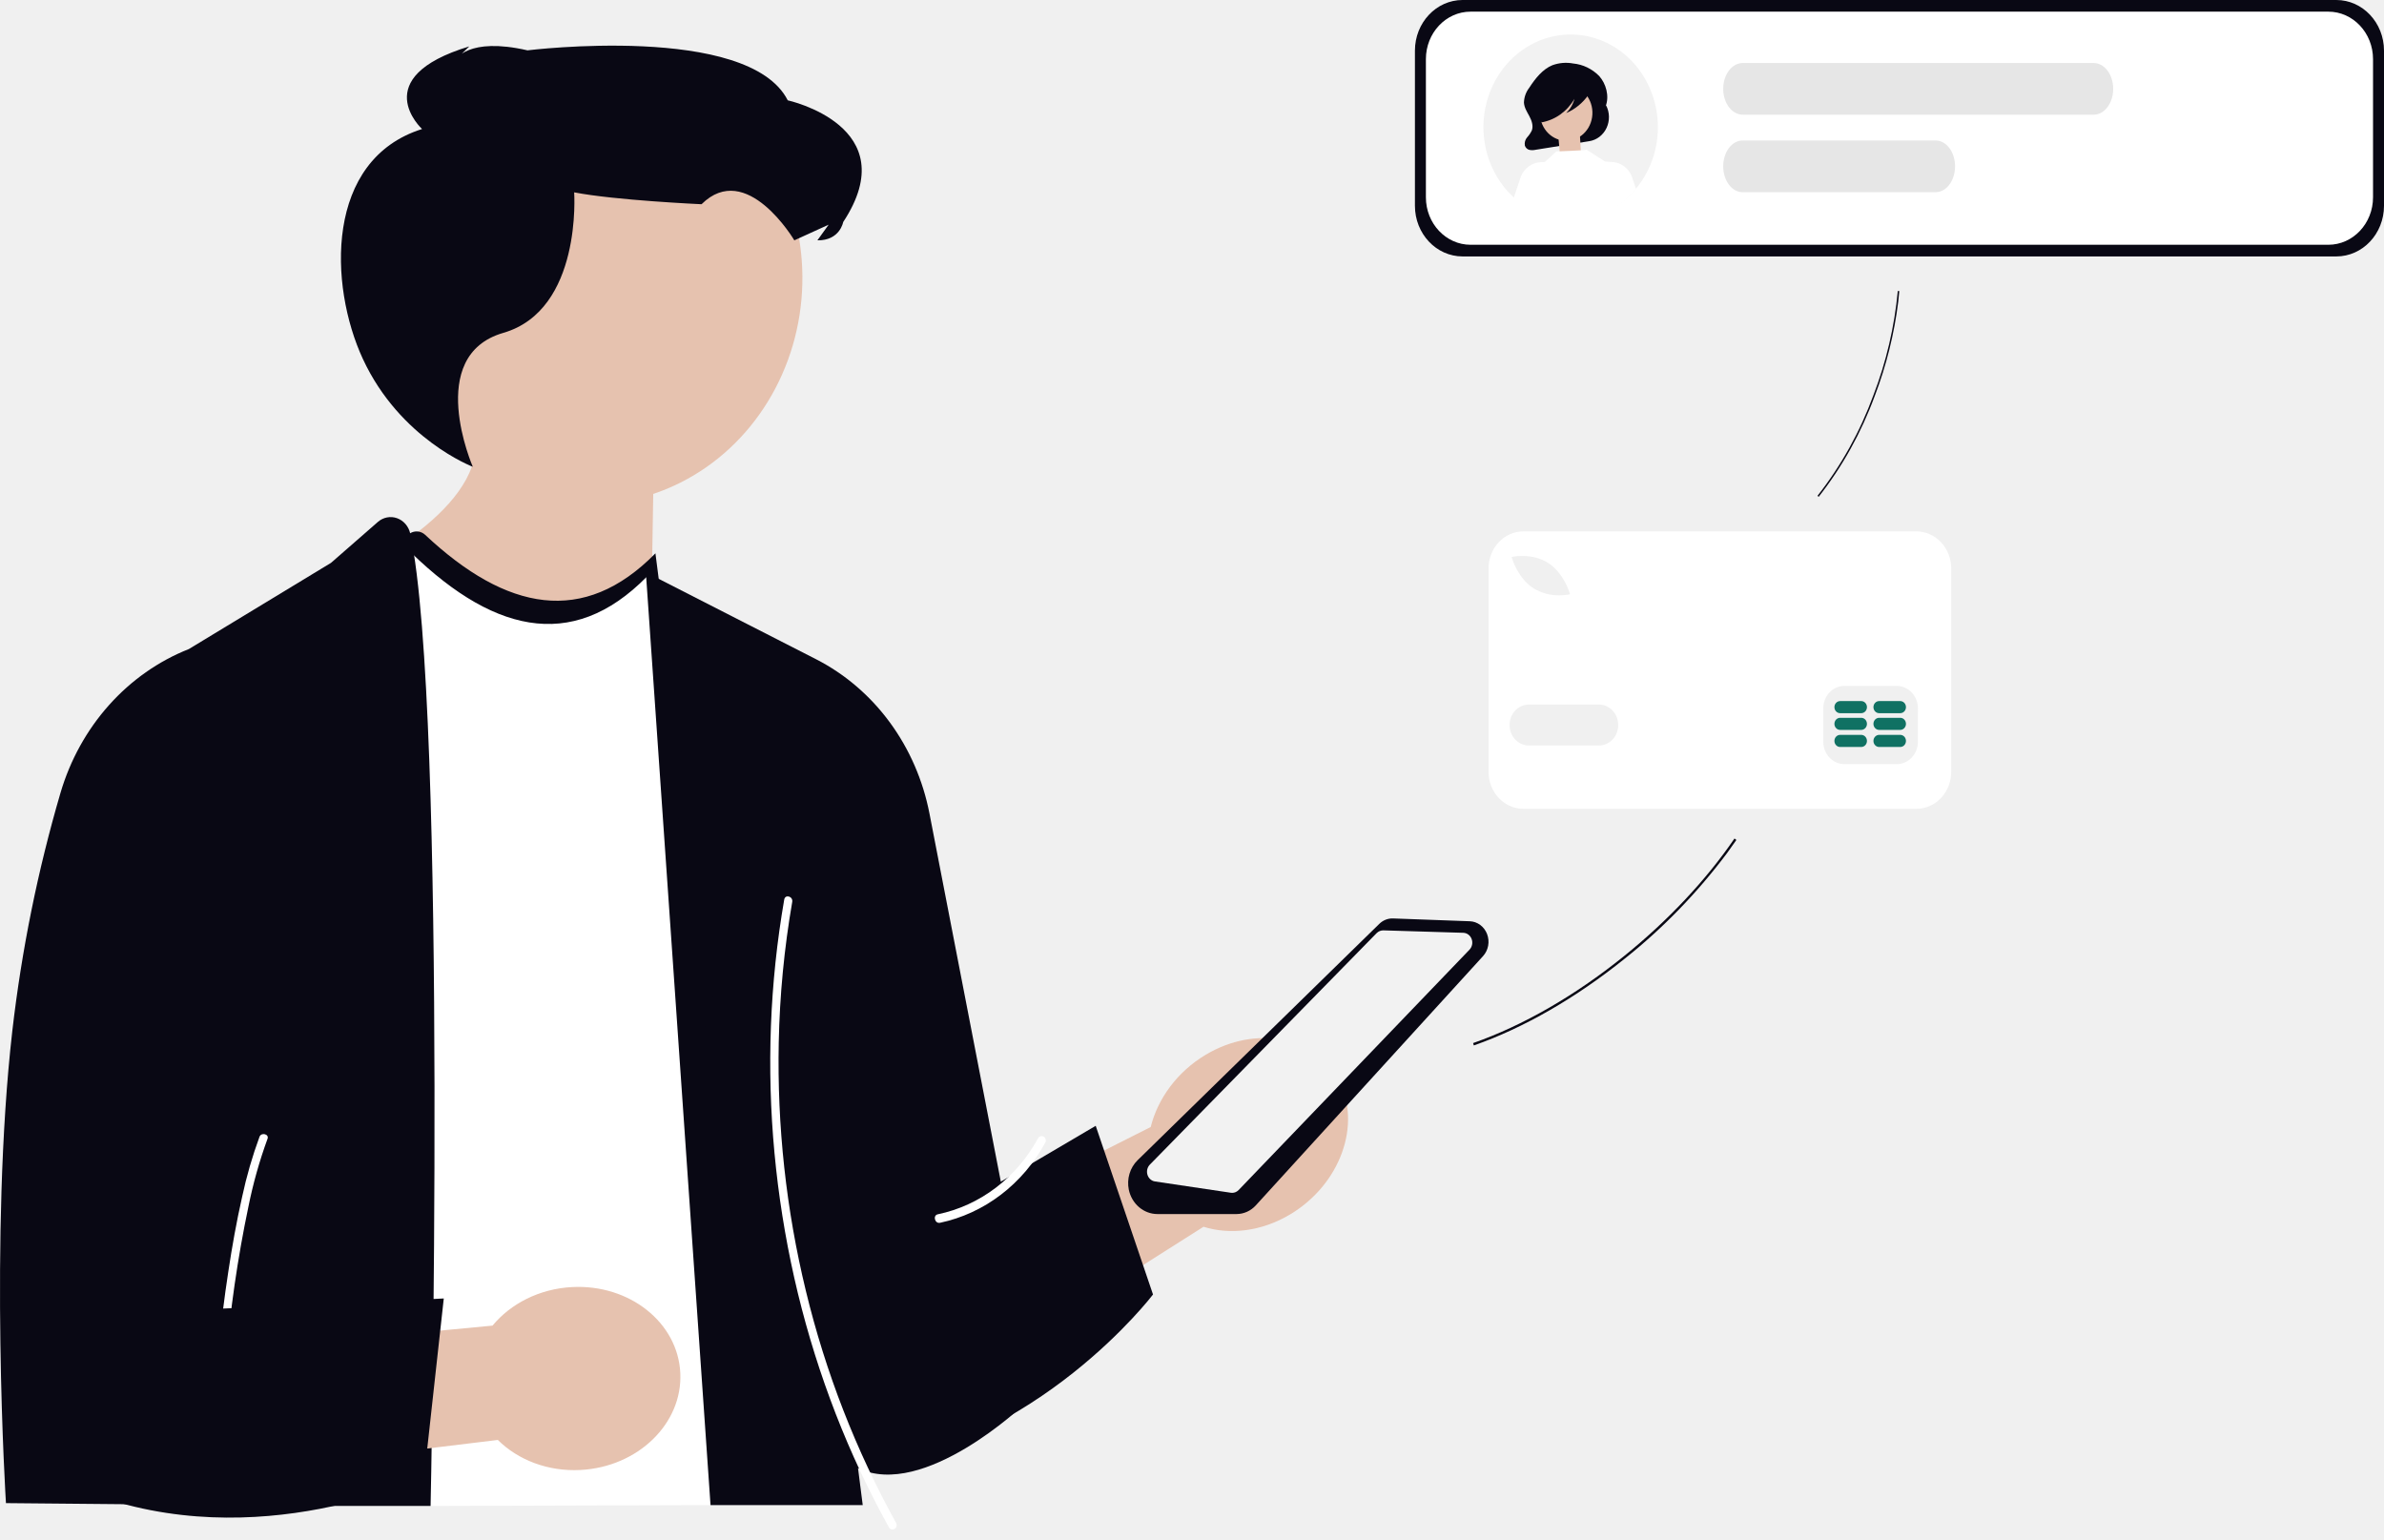
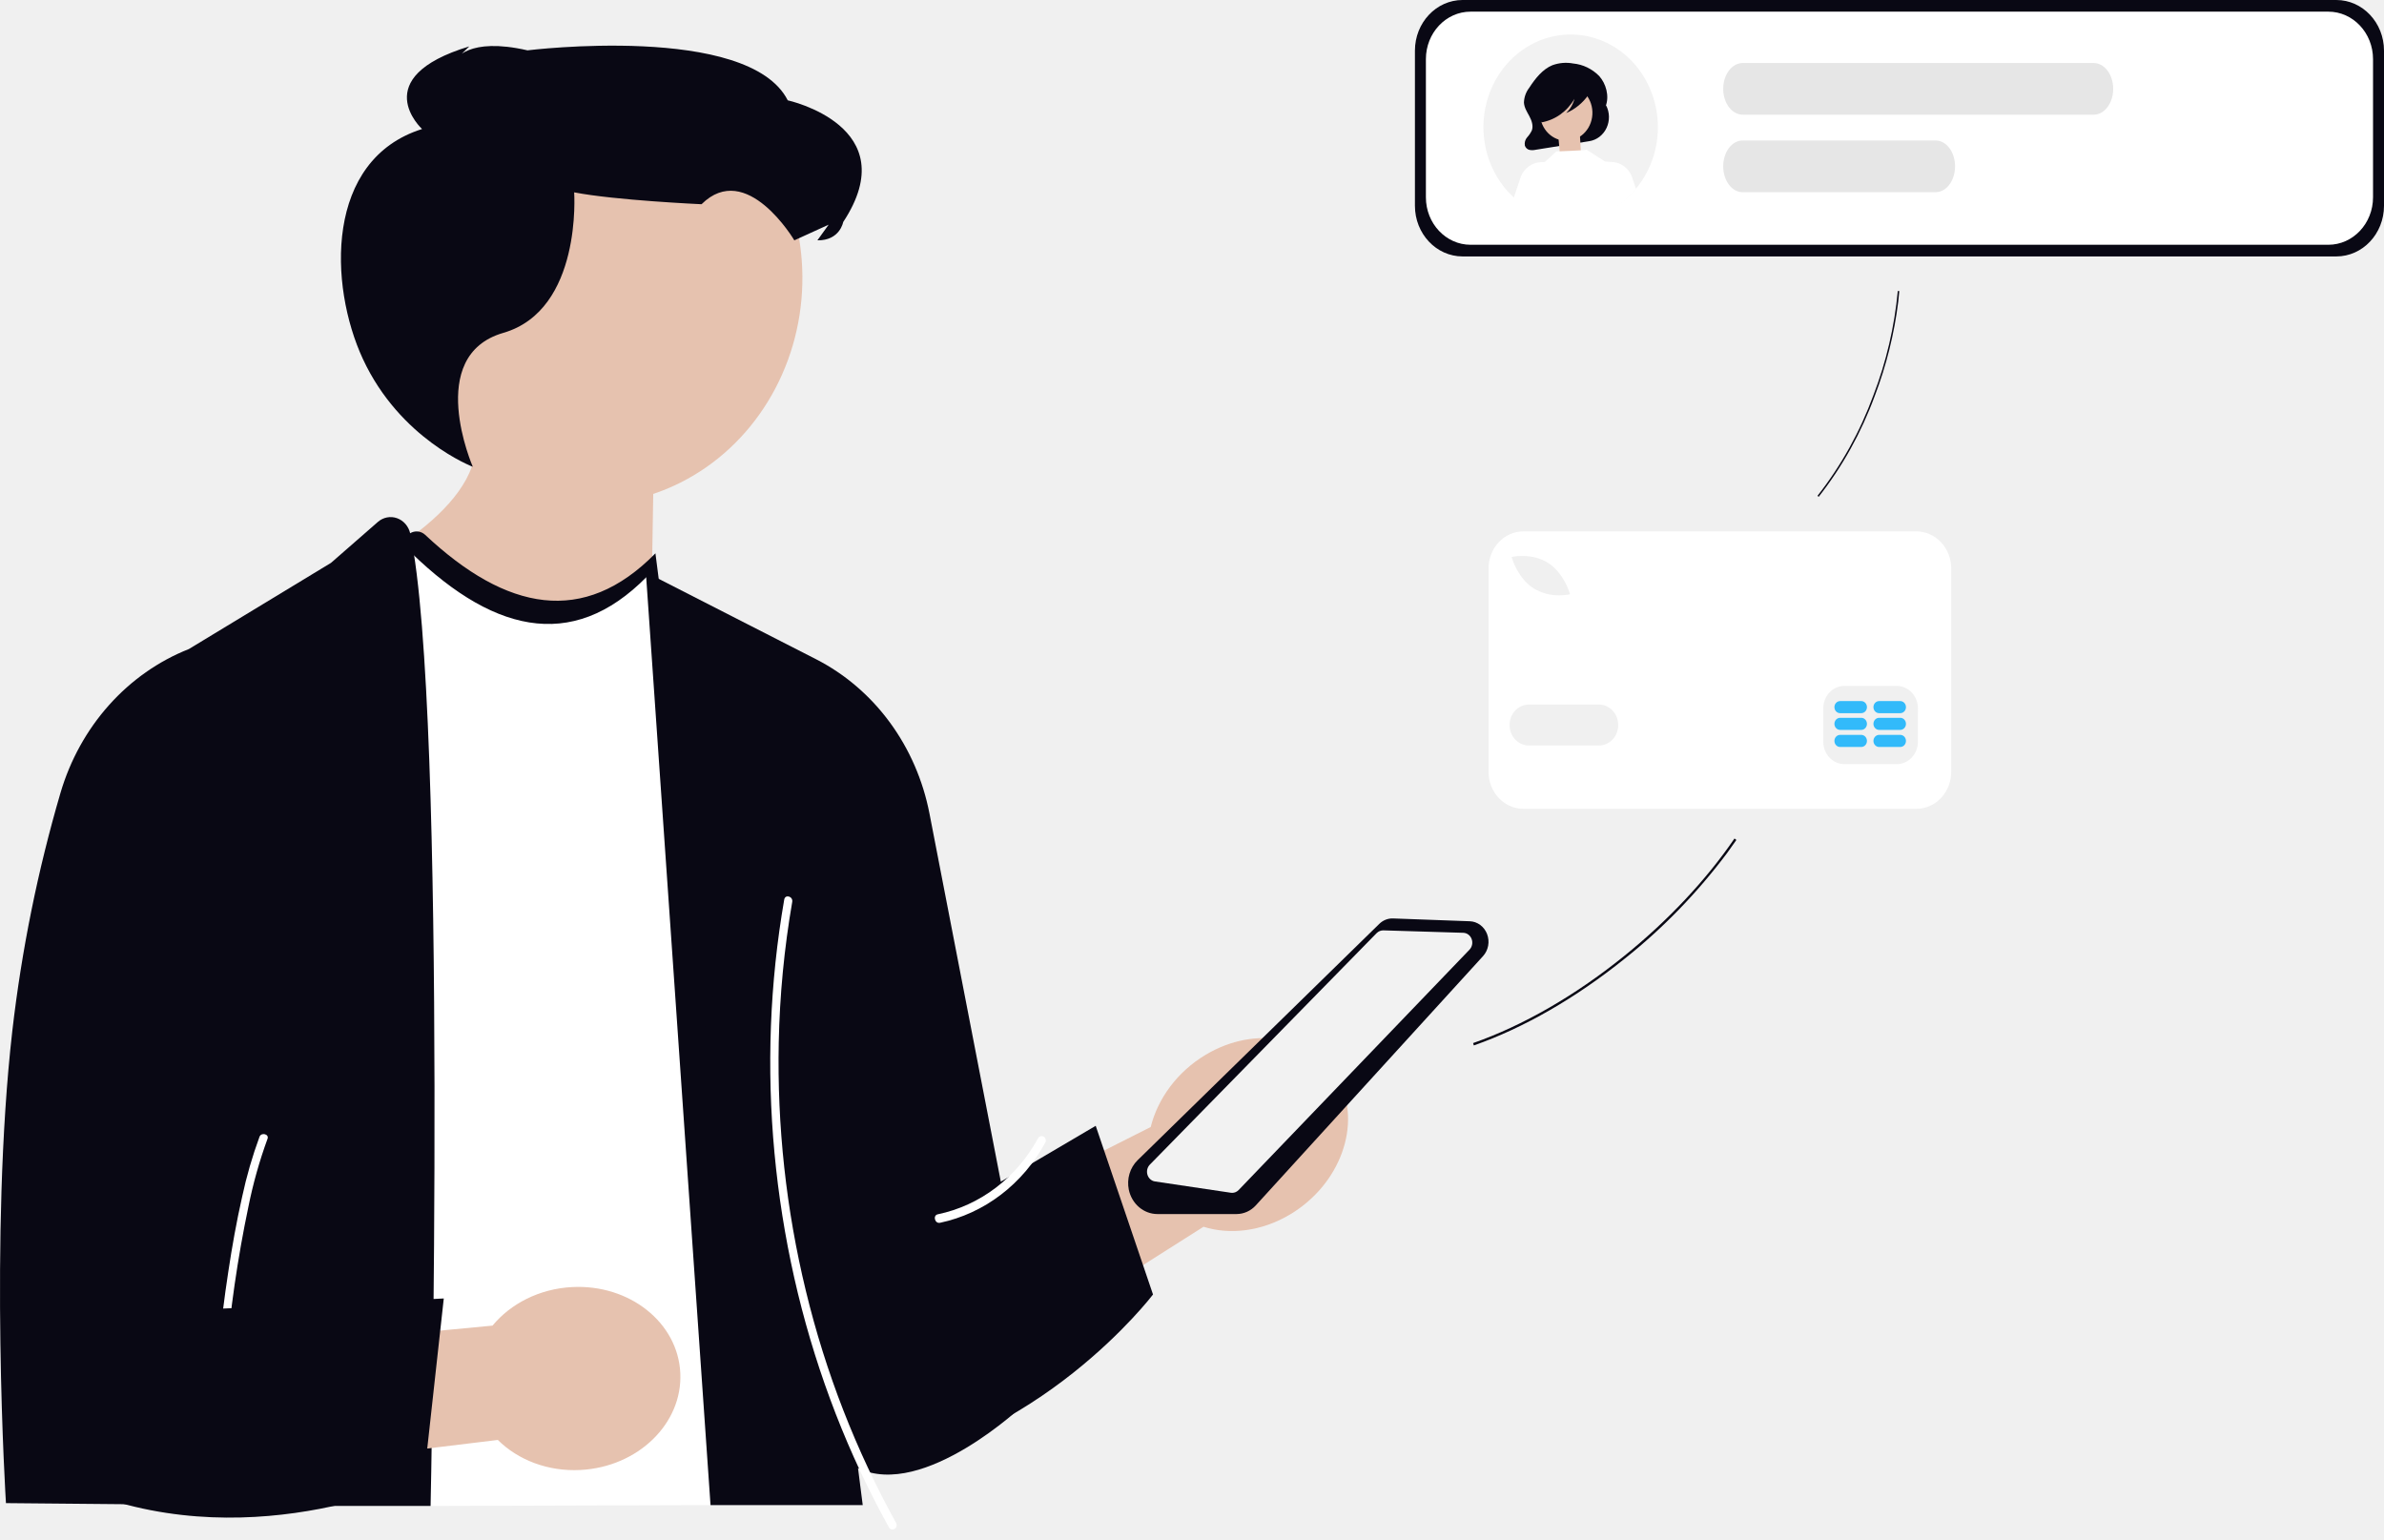
<svg xmlns="http://www.w3.org/2000/svg" width="223" height="144" viewBox="0 0 223 144" fill="none">
  <g clip-path="url(#clip0_279_35)">
    <path d="M35.214 26.005C35.215 22.092 36.236 18.257 38.165 14.924C40.093 11.591 42.853 8.891 46.139 7.124C49.424 5.357 53.106 4.592 56.775 4.914C60.445 5.236 63.959 6.632 66.927 8.948C69.895 11.264 72.201 14.408 73.588 18.032C74.976 21.655 75.391 25.617 74.788 29.477C74.185 33.336 72.587 36.943 70.171 39.895C67.756 42.848 64.617 45.032 61.104 46.204L60.437 86.94L29.989 55.007C29.989 55.007 41.862 50.123 44.136 43.651C41.392 41.722 39.141 39.101 37.584 36.022C36.027 32.942 35.213 29.5 35.214 26.005Z" fill="#E6C2AF" />
    <path d="M44.225 43.663C44.225 43.663 37.428 41.091 33.944 33.579C30.743 26.678 30.392 14.925 39.48 12.07C39.48 12.07 34.244 7.267 43.897 4.34L42.613 5.599C42.613 5.599 43.746 3.425 49.341 4.71C49.341 4.71 70.016 2.152 73.686 9.385C73.686 9.385 84.782 11.801 78.873 20.77C78.873 20.77 78.566 22.515 76.459 22.482L77.512 21.018L74.302 22.482C74.302 22.482 69.837 14.925 65.622 19.104C65.622 19.104 57.562 18.743 53.707 17.993C53.707 17.993 54.48 28.994 47.081 31.137C39.682 33.279 44.225 43.661 44.225 43.661L44.225 43.663Z" fill="#090814" />
    <path d="M112.579 114.755L76.167 137.833L73.14 122.839L107.639 105.424C108.293 102.788 110.1 100.269 112.78 98.667C117.469 95.866 123.039 96.937 125.222 101.06C127.404 105.183 125.372 110.797 120.683 113.599C118.003 115.2 115.037 115.531 112.579 114.756L112.579 114.755Z" fill="#E6C2AF" />
    <path d="M115.669 113.567H108.253C107.631 113.564 107.029 113.336 106.545 112.922C106.061 112.508 105.723 111.931 105.588 111.286C105.488 110.792 105.51 110.278 105.654 109.796C105.797 109.314 106.056 108.88 106.406 108.537L129.021 86.421C129.37 86.079 129.833 85.897 130.308 85.915L137.488 86.178C137.838 86.191 138.177 86.311 138.463 86.525C138.75 86.738 138.973 87.035 139.104 87.38C139.235 87.725 139.269 88.103 139.202 88.468C139.134 88.833 138.969 89.17 138.726 89.437L117.466 112.759C117.233 113.014 116.953 113.217 116.645 113.355C116.336 113.494 116.004 113.566 115.669 113.567Z" fill="#090814" />
    <path d="M36.718 49.639C45.111 58.598 53.081 61.004 60.412 53.533L70.769 134.164L66.463 140.794L40.276 140.873L36.718 49.639Z" fill="white" />
    <path d="M35.341 48.828L30.962 52.652L17.668 60.714C14.831 61.834 12.273 63.63 10.191 65.964C8.109 68.298 6.558 71.108 5.656 74.177C3.532 81.43 2.026 88.87 1.155 96.409C-1.03 115.472 0.557 140.608 0.557 140.608L20.768 140.794L19.889 128.189L16.638 97.002L16.724 140.872H40.277C40.277 140.872 41.888 66.466 38.376 49.919C38.303 49.587 38.152 49.28 37.937 49.028C37.721 48.775 37.448 48.585 37.144 48.476C36.84 48.366 36.515 48.342 36.2 48.403C35.884 48.465 35.588 48.611 35.341 48.828V48.828Z" fill="#090814" />
    <path d="M60.413 53.533L76.338 61.669C79.032 63.046 81.391 65.064 83.231 67.569C85.07 70.073 86.341 72.994 86.944 76.105L93.618 110.541L95.798 131.372C95.798 131.372 86.417 140.299 80.26 137.338L80.7 140.793H66.463L60.413 53.533Z" fill="#090814" />
    <path d="M83.775 116.33L102.493 105.312L107.853 121.092C107.853 121.092 97.093 135.257 80.26 137.338L83.775 116.33V116.33Z" fill="#090814" />
    <path d="M115.256 111.583C115.216 111.583 115.176 111.58 115.137 111.575L108.037 110.518C107.876 110.495 107.725 110.423 107.6 110.312C107.476 110.201 107.383 110.055 107.333 109.891C107.283 109.727 107.278 109.551 107.317 109.383C107.357 109.216 107.44 109.064 107.557 108.944L128.772 87.287C128.941 87.119 129.165 87.027 129.396 87.03L136.877 87.258C137.047 87.263 137.212 87.322 137.351 87.425C137.49 87.529 137.597 87.674 137.659 87.843C137.721 88.011 137.735 88.194 137.699 88.371C137.663 88.547 137.58 88.709 137.458 88.835L115.863 111.321C115.7 111.489 115.483 111.583 115.256 111.584V111.583Z" fill="#F2F2F2" />
    <path d="M83.831 142.478C80.069 135.691 77.223 128.375 75.379 120.745C73.537 113.156 72.684 105.334 72.844 97.498C72.935 93.093 73.356 88.701 74.105 84.367C74.195 83.849 73.447 83.627 73.357 84.148C72.68 88.051 72.265 92 72.113 95.966C71.963 99.934 72.074 103.908 72.445 107.86C72.813 111.791 73.431 115.691 74.296 119.533C75.166 123.395 76.289 127.189 77.655 130.885C79.018 134.579 80.625 138.166 82.466 141.618C82.694 142.046 82.926 142.471 83.162 142.894C83.217 142.981 83.302 143.043 83.398 143.066C83.495 143.09 83.596 143.073 83.681 143.02C83.767 142.967 83.83 142.881 83.858 142.781C83.886 142.68 83.876 142.571 83.831 142.478V142.478Z" fill="white" />
    <path d="M97.112 106.457C96.118 108.291 94.766 109.876 93.146 111.107C91.526 112.337 89.677 113.184 87.723 113.59C87.233 113.691 87.44 114.485 87.929 114.385C89.981 113.952 91.921 113.057 93.62 111.762C95.32 110.466 96.739 108.8 97.782 106.874C97.827 106.78 97.837 106.672 97.809 106.571C97.781 106.47 97.718 106.384 97.632 106.331C97.547 106.278 97.446 106.261 97.349 106.285C97.253 106.308 97.168 106.37 97.113 106.458L97.112 106.457Z" fill="white" />
    <path d="M20.863 140.523C20.472 136.228 20.751 131.856 21.118 127.568C21.512 122.628 22.22 117.721 23.236 112.882C23.671 110.717 24.269 108.593 25.024 106.529C25.194 106.087 24.444 105.896 24.276 106.335C23.603 108.16 23.061 110.036 22.652 111.948C22.125 114.269 21.708 116.611 21.355 118.961C20.598 123.89 20.134 128.866 19.964 133.857C19.869 136.079 19.91 138.306 20.086 140.522C20.128 140.987 20.904 140.991 20.862 140.522L20.863 140.523Z" fill="white" />
    <path d="M46.568 134.698L17.731 138.2L20.499 126.435L46.07 124.004C47.763 121.957 50.438 120.559 53.509 120.398C58.882 120.116 63.416 123.717 63.636 128.442C63.856 133.166 59.678 137.225 54.305 137.508C51.234 137.669 48.442 136.56 46.568 134.698L46.568 134.698Z" fill="#E6C2AF" />
    <path d="M20.133 122.442L41.511 121.465L39.676 138.128C39.676 138.128 24.096 145.696 8.159 139.572L20.133 122.443L20.133 122.442Z" fill="#090814" />
    <path d="M60.518 53.932L70.772 133.766L71.664 132.39L61.309 51.76C54.609 58.586 47.378 57.167 39.779 50.038C39.603 49.873 39.387 49.766 39.156 49.728C38.924 49.69 38.688 49.723 38.473 49.823C38.259 49.923 38.076 50.087 37.947 50.294C37.817 50.501 37.746 50.743 37.742 50.992C45.798 59.158 53.453 61.131 60.518 53.933V53.932Z" fill="#090814" />
    <path d="M179.259 49.707H142.495C141.632 49.707 140.803 50.072 140.193 50.721C139.582 51.369 139.239 52.25 139.239 53.167V72.199C139.239 73.117 139.582 73.997 140.193 74.646C140.803 75.295 141.632 75.659 142.495 75.659H179.259C180.123 75.659 180.951 75.295 181.562 74.646C182.173 73.997 182.516 73.117 182.516 72.199V53.168C182.516 52.713 182.432 52.263 182.268 51.843C182.104 51.423 181.864 51.042 181.562 50.721C181.26 50.399 180.901 50.144 180.506 49.971C180.11 49.797 179.687 49.707 179.259 49.707ZM141.586 52.068C141.658 52.054 143.38 51.742 144.805 52.654C146.231 53.566 146.778 55.327 146.801 55.401L146.859 55.592L146.674 55.626C146.41 55.67 146.143 55.691 145.876 55.689C145.029 55.706 144.192 55.482 143.454 55.04C142.028 54.129 141.481 52.367 141.458 52.292L141.401 52.102L141.586 52.068ZM149.566 69.737H143.009C142.531 69.737 142.072 69.536 141.734 69.176C141.396 68.817 141.206 68.33 141.206 67.822C141.206 67.313 141.396 66.826 141.734 66.467C142.072 66.107 142.531 65.906 143.009 65.906H149.566C150.044 65.906 150.503 66.107 150.841 66.467C151.179 66.826 151.369 67.313 151.369 67.822C151.369 68.33 151.179 68.817 150.841 69.176C150.503 69.536 150.044 69.737 149.566 69.737H149.566ZM179.401 69.389C179.4 69.943 179.192 70.474 178.823 70.865C178.455 71.257 177.955 71.478 177.434 71.479H172.516C171.995 71.478 171.496 71.257 171.127 70.865C170.758 70.474 170.551 69.943 170.549 69.389V66.254C170.551 65.7 170.758 65.17 171.127 64.778C171.496 64.386 171.995 64.166 172.516 64.164H177.434C177.956 64.166 178.455 64.386 178.824 64.778C179.192 65.17 179.4 65.7 179.402 66.254L179.401 69.389Z" fill="white" />
-     <path d="M174.102 68.743H172.125C171.983 68.743 171.848 68.803 171.748 68.909C171.648 69.015 171.592 69.159 171.592 69.309C171.592 69.459 171.648 69.603 171.748 69.709C171.848 69.815 171.983 69.875 172.125 69.875H174.102C174.243 69.875 174.379 69.815 174.479 69.709C174.578 69.603 174.635 69.459 174.635 69.309C174.635 69.159 174.578 69.015 174.479 68.909C174.379 68.803 174.243 68.743 174.102 68.743H174.102Z" fill="#107163" />
-     <path d="M177.752 68.743H175.775C175.633 68.743 175.498 68.803 175.398 68.909C175.298 69.015 175.242 69.159 175.242 69.309C175.242 69.459 175.298 69.603 175.398 69.709C175.498 69.815 175.633 69.875 175.775 69.875H177.752C177.893 69.875 178.029 69.815 178.129 69.709C178.228 69.603 178.284 69.459 178.284 69.309C178.284 69.159 178.228 69.015 178.129 68.909C178.029 68.803 177.893 68.743 177.752 68.743Z" fill="#107163" />
-     <path d="M174.101 67.147H172.125C171.983 67.147 171.848 67.206 171.748 67.312C171.648 67.418 171.592 67.562 171.592 67.712C171.592 67.862 171.648 68.006 171.748 68.112C171.848 68.218 171.983 68.278 172.125 68.278H174.102C174.243 68.278 174.379 68.218 174.479 68.112C174.578 68.006 174.635 67.862 174.635 67.712C174.635 67.562 174.578 67.418 174.479 67.312C174.379 67.206 174.243 67.147 174.102 67.147H174.101Z" fill="#107163" />
-     <path d="M177.752 67.147H175.774C175.633 67.147 175.497 67.206 175.398 67.312C175.298 67.418 175.242 67.562 175.242 67.712C175.242 67.862 175.298 68.006 175.398 68.112C175.497 68.218 175.633 68.278 175.774 68.278H177.752C177.893 68.278 178.028 68.218 178.128 68.112C178.228 68.006 178.284 67.862 178.284 67.712C178.284 67.562 178.228 67.418 178.128 67.312C178.028 67.206 177.893 67.147 177.752 67.147Z" fill="#107163" />
-     <path d="M174.101 65.582H172.125C171.983 65.582 171.848 65.642 171.748 65.748C171.648 65.854 171.592 65.998 171.592 66.148C171.592 66.298 171.648 66.442 171.748 66.548C171.848 66.654 171.983 66.713 172.125 66.713H174.102C174.243 66.713 174.379 66.654 174.479 66.548C174.578 66.442 174.635 66.298 174.635 66.148C174.635 65.998 174.578 65.854 174.479 65.748C174.379 65.642 174.243 65.582 174.102 65.582H174.101Z" fill="#107163" />
-     <path d="M177.752 65.582H175.774C175.633 65.582 175.497 65.642 175.398 65.748C175.298 65.854 175.242 65.998 175.242 66.148C175.242 66.298 175.298 66.442 175.398 66.548C175.497 66.654 175.633 66.713 175.774 66.713H177.752C177.893 66.713 178.028 66.654 178.128 66.548C178.228 66.442 178.284 66.298 178.284 66.148C178.284 65.998 178.228 65.854 178.128 65.748C178.028 65.642 177.893 65.582 177.752 65.582Z" fill="#107163" />
+     <path d="M174.102 68.743H172.125C171.983 68.743 171.848 68.803 171.748 68.909C171.648 69.015 171.592 69.159 171.592 69.309C171.592 69.459 171.648 69.603 171.748 69.709C171.848 69.815 171.983 69.875 172.125 69.875H174.102C174.243 69.875 174.379 69.815 174.479 69.709C174.578 69.603 174.635 69.459 174.635 69.309C174.635 69.159 174.578 69.015 174.479 68.909C174.379 68.803 174.243 68.743 174.102 68.743H174.102Z" fill="#32BAFA" />
+     <path d="M177.752 68.743H175.775C175.633 68.743 175.498 68.803 175.398 68.909C175.298 69.015 175.242 69.159 175.242 69.309C175.242 69.459 175.298 69.603 175.398 69.709C175.498 69.815 175.633 69.875 175.775 69.875H177.752C177.893 69.875 178.029 69.815 178.129 69.709C178.228 69.603 178.284 69.459 178.284 69.309C178.284 69.159 178.228 69.015 178.129 68.909C178.029 68.803 177.893 68.743 177.752 68.743Z" fill="#32BAFA" />
+     <path d="M174.101 67.147H172.125C171.983 67.147 171.848 67.206 171.748 67.312C171.648 67.418 171.592 67.562 171.592 67.712C171.592 67.862 171.648 68.006 171.748 68.112C171.848 68.218 171.983 68.278 172.125 68.278H174.102C174.243 68.278 174.379 68.218 174.479 68.112C174.578 68.006 174.635 67.862 174.635 67.712C174.635 67.562 174.578 67.418 174.479 67.312C174.379 67.206 174.243 67.147 174.102 67.147H174.101Z" fill="#32BAFA" />
+     <path d="M177.752 67.147H175.774C175.633 67.147 175.497 67.206 175.398 67.312C175.298 67.418 175.242 67.562 175.242 67.712C175.242 67.862 175.298 68.006 175.398 68.112C175.497 68.218 175.633 68.278 175.774 68.278H177.752C177.893 68.278 178.028 68.218 178.128 68.112C178.228 68.006 178.284 67.862 178.284 67.712C178.284 67.562 178.228 67.418 178.128 67.312C178.028 67.206 177.893 67.147 177.752 67.147Z" fill="#32BAFA" />
+     <path d="M174.101 65.582H172.125C171.983 65.582 171.848 65.642 171.748 65.748C171.648 65.854 171.592 65.998 171.592 66.148C171.592 66.298 171.648 66.442 171.748 66.548C171.848 66.654 171.983 66.713 172.125 66.713H174.102C174.243 66.713 174.379 66.654 174.479 66.548C174.578 66.442 174.635 66.298 174.635 66.148C174.635 65.998 174.578 65.854 174.479 65.748C174.379 65.642 174.243 65.582 174.102 65.582H174.101Z" fill="#32BAFA" />
+     <path d="M177.752 65.582H175.774C175.633 65.582 175.497 65.642 175.398 65.748C175.298 65.854 175.242 65.998 175.242 66.148C175.242 66.298 175.298 66.442 175.398 66.548C175.497 66.654 175.633 66.713 175.774 66.713H177.752C177.893 66.713 178.028 66.654 178.128 66.548C178.228 66.442 178.284 66.298 178.284 66.148C178.284 65.998 178.228 65.854 178.128 65.748C178.028 65.642 177.893 65.582 177.752 65.582Z" fill="#32BAFA" />
    <path d="M161.548 79.804C158.774 83.508 155.566 86.82 152.001 89.658C147.418 93.349 142.529 96.162 137.862 97.794L137.794 97.574C142.439 95.95 147.306 93.15 151.87 89.474C155.995 86.153 159.583 82.335 162.246 78.436L162.422 78.572C162.141 78.983 161.85 79.394 161.548 79.804Z" fill="#090814" />
    <path d="M177.562 28.218C177.189 31.236 176.453 34.192 175.374 37.012C174.117 40.449 172.341 43.646 170.117 46.476L170.011 46.379C172.225 43.561 173.993 40.379 175.244 36.957C176.442 33.845 177.209 30.564 177.521 27.218L177.66 27.231C177.633 27.557 177.601 27.886 177.562 28.218Z" fill="#090814" />
    <path d="M218.54 0H136.813C134.349 0 132.353 2.122 132.353 4.739V19.249C132.353 21.866 134.349 23.988 136.813 23.988H218.54C221.003 23.988 223 21.866 223 19.249V4.739C223 2.122 221.003 0 218.54 0Z" fill="#090814" />
    <path d="M217.792 1.09H137.56C135.251 1.09 133.379 3.079 133.379 5.533V18.455C133.379 20.908 135.251 22.897 137.56 22.897H217.792C220.102 22.897 221.974 20.908 221.974 18.455V5.533C221.974 3.079 220.102 1.09 217.792 1.09Z" fill="white" />
    <path d="M213.181 15.56C213.068 15.56 212.956 15.531 212.855 15.477C212.754 15.423 212.666 15.345 212.598 15.248L210.809 12.716C210.693 12.552 210.644 12.345 210.671 12.142C210.698 11.938 210.8 11.755 210.955 11.632C211.11 11.508 211.304 11.455 211.496 11.484C211.687 11.513 211.86 11.622 211.976 11.786L213.146 13.443L216.151 8.656C216.258 8.485 216.425 8.366 216.614 8.326C216.804 8.285 217.001 8.327 217.161 8.441C217.322 8.554 217.434 8.732 217.472 8.933C217.51 9.134 217.471 9.344 217.364 9.515L213.788 15.215C213.724 15.318 213.637 15.403 213.535 15.464C213.433 15.524 213.319 15.557 213.203 15.561L213.181 15.56Z" fill="white" />
    <path d="M206.572 4.688H214.757C215.481 4.688 216.175 4.993 216.687 5.537C217.198 6.081 217.486 6.818 217.486 7.587V16.285C217.486 17.053 217.198 17.791 216.687 18.334C216.175 18.878 215.481 19.183 214.757 19.183H206.572C205.848 19.183 205.154 18.878 204.642 18.334C204.131 17.791 203.843 17.053 203.843 16.285V7.587C203.843 6.818 204.131 6.081 204.642 5.537C205.154 4.993 205.848 4.688 206.572 4.688Z" fill="white" />
    <path d="M210.417 16.768V15.83C209.798 15.819 209.202 15.581 208.728 15.156C208.515 14.944 208.347 14.686 208.233 14.4C208.119 14.114 208.062 13.806 208.066 13.496H209.264C209.268 13.651 209.301 13.804 209.363 13.945C209.424 14.086 209.513 14.211 209.622 14.314C209.849 14.512 210.126 14.635 210.419 14.665V12.421L210.053 12.314C209.56 12.192 209.104 11.939 208.729 11.577C208.57 11.408 208.445 11.205 208.363 10.982C208.281 10.759 208.244 10.521 208.253 10.281C208.246 9.894 208.343 9.512 208.534 9.182C208.724 8.86 208.988 8.596 209.302 8.415C209.647 8.216 210.027 8.097 210.417 8.064V7.104H210.963V8.06C211.365 8.079 211.757 8.194 212.112 8.395C212.425 8.575 212.689 8.837 212.879 9.156C213.066 9.477 213.168 9.845 213.172 10.223H211.994C211.976 9.959 211.864 9.713 211.679 9.536C211.477 9.354 211.228 9.242 210.964 9.216V11.334L211.269 11.42C211.602 11.511 211.923 11.643 212.227 11.814C212.524 11.977 212.78 12.214 212.974 12.504C213.176 12.827 213.277 13.209 213.263 13.596C213.271 13.885 213.221 14.173 213.117 14.44C213.013 14.707 212.857 14.948 212.659 15.146C212.19 15.581 211.589 15.823 210.966 15.827V16.767L210.417 16.768ZM210.963 14.661C211.253 14.633 211.528 14.508 211.748 14.305C211.844 14.216 211.92 14.106 211.972 13.982C212.023 13.858 212.049 13.724 212.046 13.589C212.052 13.464 212.028 13.341 211.976 13.229C211.925 13.117 211.847 13.021 211.75 12.951C211.509 12.782 211.243 12.658 210.964 12.583L210.963 14.661ZM210.417 11.181V9.227C210.16 9.256 209.918 9.373 209.728 9.562C209.648 9.645 209.585 9.744 209.542 9.854C209.5 9.964 209.479 10.083 209.481 10.202C209.474 10.325 209.498 10.448 209.548 10.56C209.599 10.671 209.674 10.768 209.769 10.84C209.967 10.99 210.186 11.106 210.419 11.183L210.417 11.181Z" fill="white" />
    <path d="M163.013 5.896H195.846C196.853 5.896 197.669 6.977 197.669 8.311C197.669 9.646 196.853 10.727 195.846 10.727H163.013C162.006 10.727 161.189 9.646 161.189 8.311C161.189 6.977 162.006 5.896 163.013 5.896Z" fill="#E6E6E6" />
    <path d="M162.997 13.144H181.068C182.066 13.144 182.876 14.226 182.876 15.56C182.876 16.894 182.068 17.976 181.069 17.976H162.997C161.998 17.976 161.189 16.894 161.189 15.56C161.189 14.226 161.998 13.144 162.997 13.144Z" fill="#E6E6E6" />
    <path d="M155.08 11.936C155.072 13.94 154.41 15.879 153.208 17.423C152.006 18.968 150.337 20.021 148.486 20.406C146.635 20.79 144.716 20.481 143.055 19.532C141.394 18.582 140.094 17.05 139.376 15.197C138.658 13.344 138.566 11.284 139.117 9.367C139.668 7.45 140.826 5.795 142.395 4.684C143.965 3.572 145.848 3.073 147.725 3.27C149.602 3.468 151.357 4.35 152.69 5.767C153.451 6.578 154.053 7.54 154.463 8.599C154.873 9.657 155.083 10.791 155.08 11.936Z" fill="#F2F2F2" />
    <path d="M150.237 9.852L150.196 9.93C150.557 8.985 150.229 7.82 149.585 7.107C148.925 6.44 148.072 6.028 147.165 5.94C146.51 5.817 145.837 5.872 145.209 6.101C144.308 6.47 143.62 7.323 143.045 8.212C142.742 8.6 142.568 9.084 142.55 9.588C142.574 10.06 142.837 10.46 143.052 10.859C143.266 11.259 143.447 11.755 143.292 12.192C143.177 12.435 143.026 12.658 142.846 12.852C142.757 12.953 142.691 13.075 142.654 13.208C142.618 13.341 142.611 13.482 142.635 13.618C142.668 13.721 142.727 13.812 142.804 13.883C142.88 13.954 142.973 14.002 143.073 14.024C143.267 14.058 143.464 14.053 143.656 14.009L148.68 13.203C149.021 13.148 149.345 13.006 149.624 12.79C149.903 12.573 150.128 12.288 150.281 11.959C150.433 11.63 150.509 11.267 150.501 10.9C150.493 10.533 150.401 10.174 150.234 9.853L150.237 9.852Z" fill="#090814" />
    <path d="M145.732 12.328L147.779 12.532L147.958 15.457H146.004L145.732 12.328Z" fill="#E6C2AF" />
    <path d="M153.039 17.685C151.619 19.402 149.621 20.456 147.476 20.621C145.331 20.785 143.211 20.047 141.573 18.566L142.276 16.481C142.435 16.111 142.686 15.794 143.001 15.563C143.317 15.333 143.686 15.199 144.068 15.174L144.514 15.144L145.58 14.167C145.58 14.167 148.453 14.058 148.411 14.006L150.151 15.118L150.15 15.11L150.834 15.155C151.216 15.179 151.585 15.314 151.901 15.544C152.216 15.774 152.467 16.092 152.626 16.462L153.039 17.685Z" fill="white" />
    <path d="M148.924 10.973C149.142 9.55 148.232 8.209 146.893 7.978C145.554 7.748 144.292 8.714 144.075 10.137C143.858 11.559 144.767 12.9 146.106 13.131C147.445 13.362 148.707 12.396 148.924 10.973Z" fill="#E6C2AF" />
    <path d="M148.831 8.133C148.767 7.777 148.425 7.613 148.132 7.535C147.282 7.304 146.398 7.252 145.529 7.383C144.875 7.438 144.259 7.732 143.785 8.215C143.415 8.657 143.205 9.225 143.193 9.817C143.174 10.171 143.249 10.524 143.408 10.835C143.479 10.98 143.585 11.103 143.714 11.192C143.844 11.28 143.993 11.332 144.146 11.341L144.176 11.45C144.812 11.341 145.418 11.088 145.953 10.707C146.488 10.326 146.939 9.827 147.276 9.243C147.141 9.757 146.871 10.219 146.499 10.576C147.332 10.222 148.055 9.63 148.59 8.864C148.675 8.767 148.74 8.651 148.782 8.525C148.823 8.399 148.84 8.266 148.831 8.133Z" fill="#090814" />
  </g>
  <defs>
    <clipPath id="clip0_279_35">
      <rect width="223" height="143.092" fill="white" />
    </clipPath>
  </defs>
</svg>
